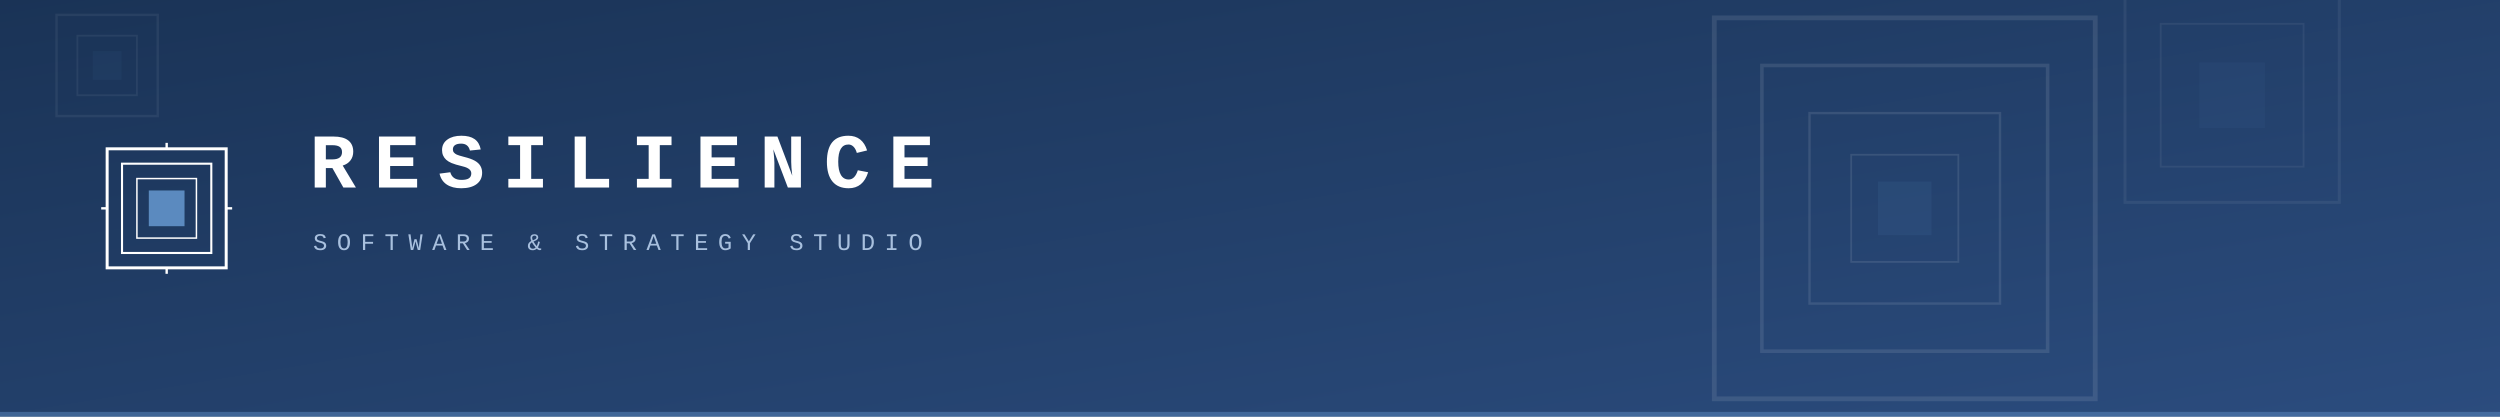
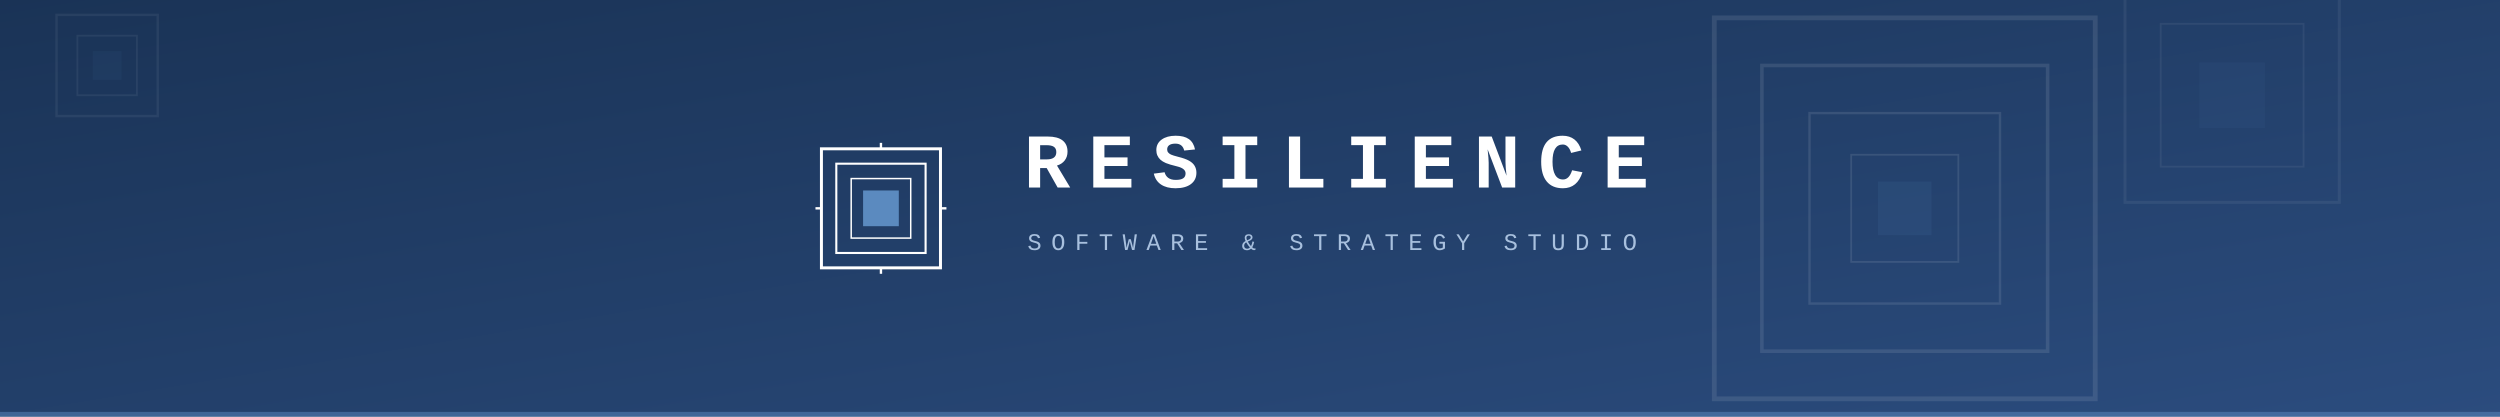
<svg xmlns="http://www.w3.org/2000/svg" viewBox="0 0 4200 700" width="4200" height="700">
  <defs>
    <linearGradient id="bg" x1="0%" y1="0%" x2="100%" y2="100%">
      <stop offset="0%" stop-color="#1a3356" />
      <stop offset="100%" stop-color="#2b4c7e" />
    </linearGradient>
  </defs>
  <rect width="4200" height="700" fill="url(#bg)" />
  <g opacity="0.10" transform="translate(3200, 350)">
    <rect x="-320" y="-320" width="640" height="640" fill="none" stroke="#ffffff" stroke-width="8" />
    <rect x="-240" y="-240" width="480" height="480" fill="none" stroke="#ffffff" stroke-width="6" />
    <rect x="-160" y="-160" width="320" height="320" fill="none" stroke="#ffffff" stroke-width="4" />
    <rect x="-90" y="-90" width="180" height="180" fill="none" stroke="#ffffff" stroke-width="3" />
    <rect x="-45" y="-45" width="90" height="90" fill="#5b8abf" />
  </g>
  <g opacity="0.06" transform="translate(3750, 160)">
    <rect x="-180" y="-180" width="360" height="360" fill="none" stroke="#ffffff" stroke-width="5" />
    <rect x="-120" y="-120" width="240" height="240" fill="none" stroke="#ffffff" stroke-width="3" />
    <rect x="-55" y="-55" width="110" height="110" fill="#5b8abf" />
  </g>
  <g opacity="0.06" transform="translate(180, 110)">
    <rect x="-85" y="-85" width="170" height="170" fill="none" stroke="#ffffff" stroke-width="4" />
    <rect x="-50" y="-50" width="100" height="100" fill="none" stroke="#ffffff" stroke-width="3" />
    <rect x="-24" y="-24" width="48" height="48" fill="#5b8abf" />
  </g>
-   <g transform="translate(280, 350)">
-     <rect x="-100" y="-100" width="200" height="200" fill="none" stroke="#ffffff" stroke-width="5" />
-     <rect x="-75" y="-75" width="150" height="150" fill="none" stroke="#ffffff" stroke-width="3.5" />
-     <rect x="-50" y="-50" width="100" height="100" fill="none" stroke="#ffffff" stroke-width="2.5" />
-     <rect x="-30" y="-30" width="60" height="60" fill="#5b8abf" />
-     <line x1="0" y1="-100" x2="0" y2="-110" stroke="#ffffff" stroke-width="4" />
-     <line x1="0" y1="100" x2="0" y2="110" stroke="#ffffff" stroke-width="4" />
-     <line x1="-100" y1="0" x2="-110" y2="0" stroke="#ffffff" stroke-width="4" />
-     <line x1="100" y1="0" x2="110" y2="0" stroke="#ffffff" stroke-width="4" />
+   <g transform="translate(1200, 0)">
+     <g transform="translate(280, 350)">
+       <rect x="-100" y="-100" width="200" height="200" fill="none" stroke="#ffffff" stroke-width="5" />
+       <rect x="-75" y="-75" width="150" height="150" fill="none" stroke="#ffffff" stroke-width="3.5" />
+       <rect x="-50" y="-50" width="100" height="100" fill="none" stroke="#ffffff" stroke-width="2.5" />
+       <rect x="-30" y="-30" width="60" height="60" fill="#5b8abf" />
+       <line x1="0" y1="-100" x2="0" y2="-110" stroke="#ffffff" stroke-width="4" />
+       <line x1="0" y1="100" x2="0" y2="110" stroke="#ffffff" stroke-width="4" />
+       <line x1="-100" y1="0" x2="-110" y2="0" stroke="#ffffff" stroke-width="4" />
+       <line x1="100" y1="0" x2="110" y2="0" stroke="#ffffff" stroke-width="4" />
+     </g>
+     <text x="520" y="315" font-family="'IBM Plex Mono', 'Courier New', monospace" font-size="130" font-weight="700" letter-spacing="30" fill="#ffffff">RESILIENCE</text>
+     <text x="526" y="420" font-family="'IBM Plex Mono', 'Courier New', monospace" font-size="40" font-weight="400" letter-spacing="16" fill="#a8c0de">SOFTWARE &amp; STRATEGY STUDIO</text>
  </g>
-   <text x="520" y="315" font-family="'IBM Plex Mono', 'Courier New', monospace" font-size="130" font-weight="700" letter-spacing="30" fill="#ffffff">RESILIENCE</text>
-   <text x="526" y="420" font-family="'IBM Plex Mono', 'Courier New', monospace" font-size="40" font-weight="400" letter-spacing="16" fill="#a8c0de">SOFTWARE &amp; STRATEGY STUDIO</text>
  <rect x="0" y="692" width="4200" height="8" fill="#5b8abf" opacity="0.5" />
</svg>
